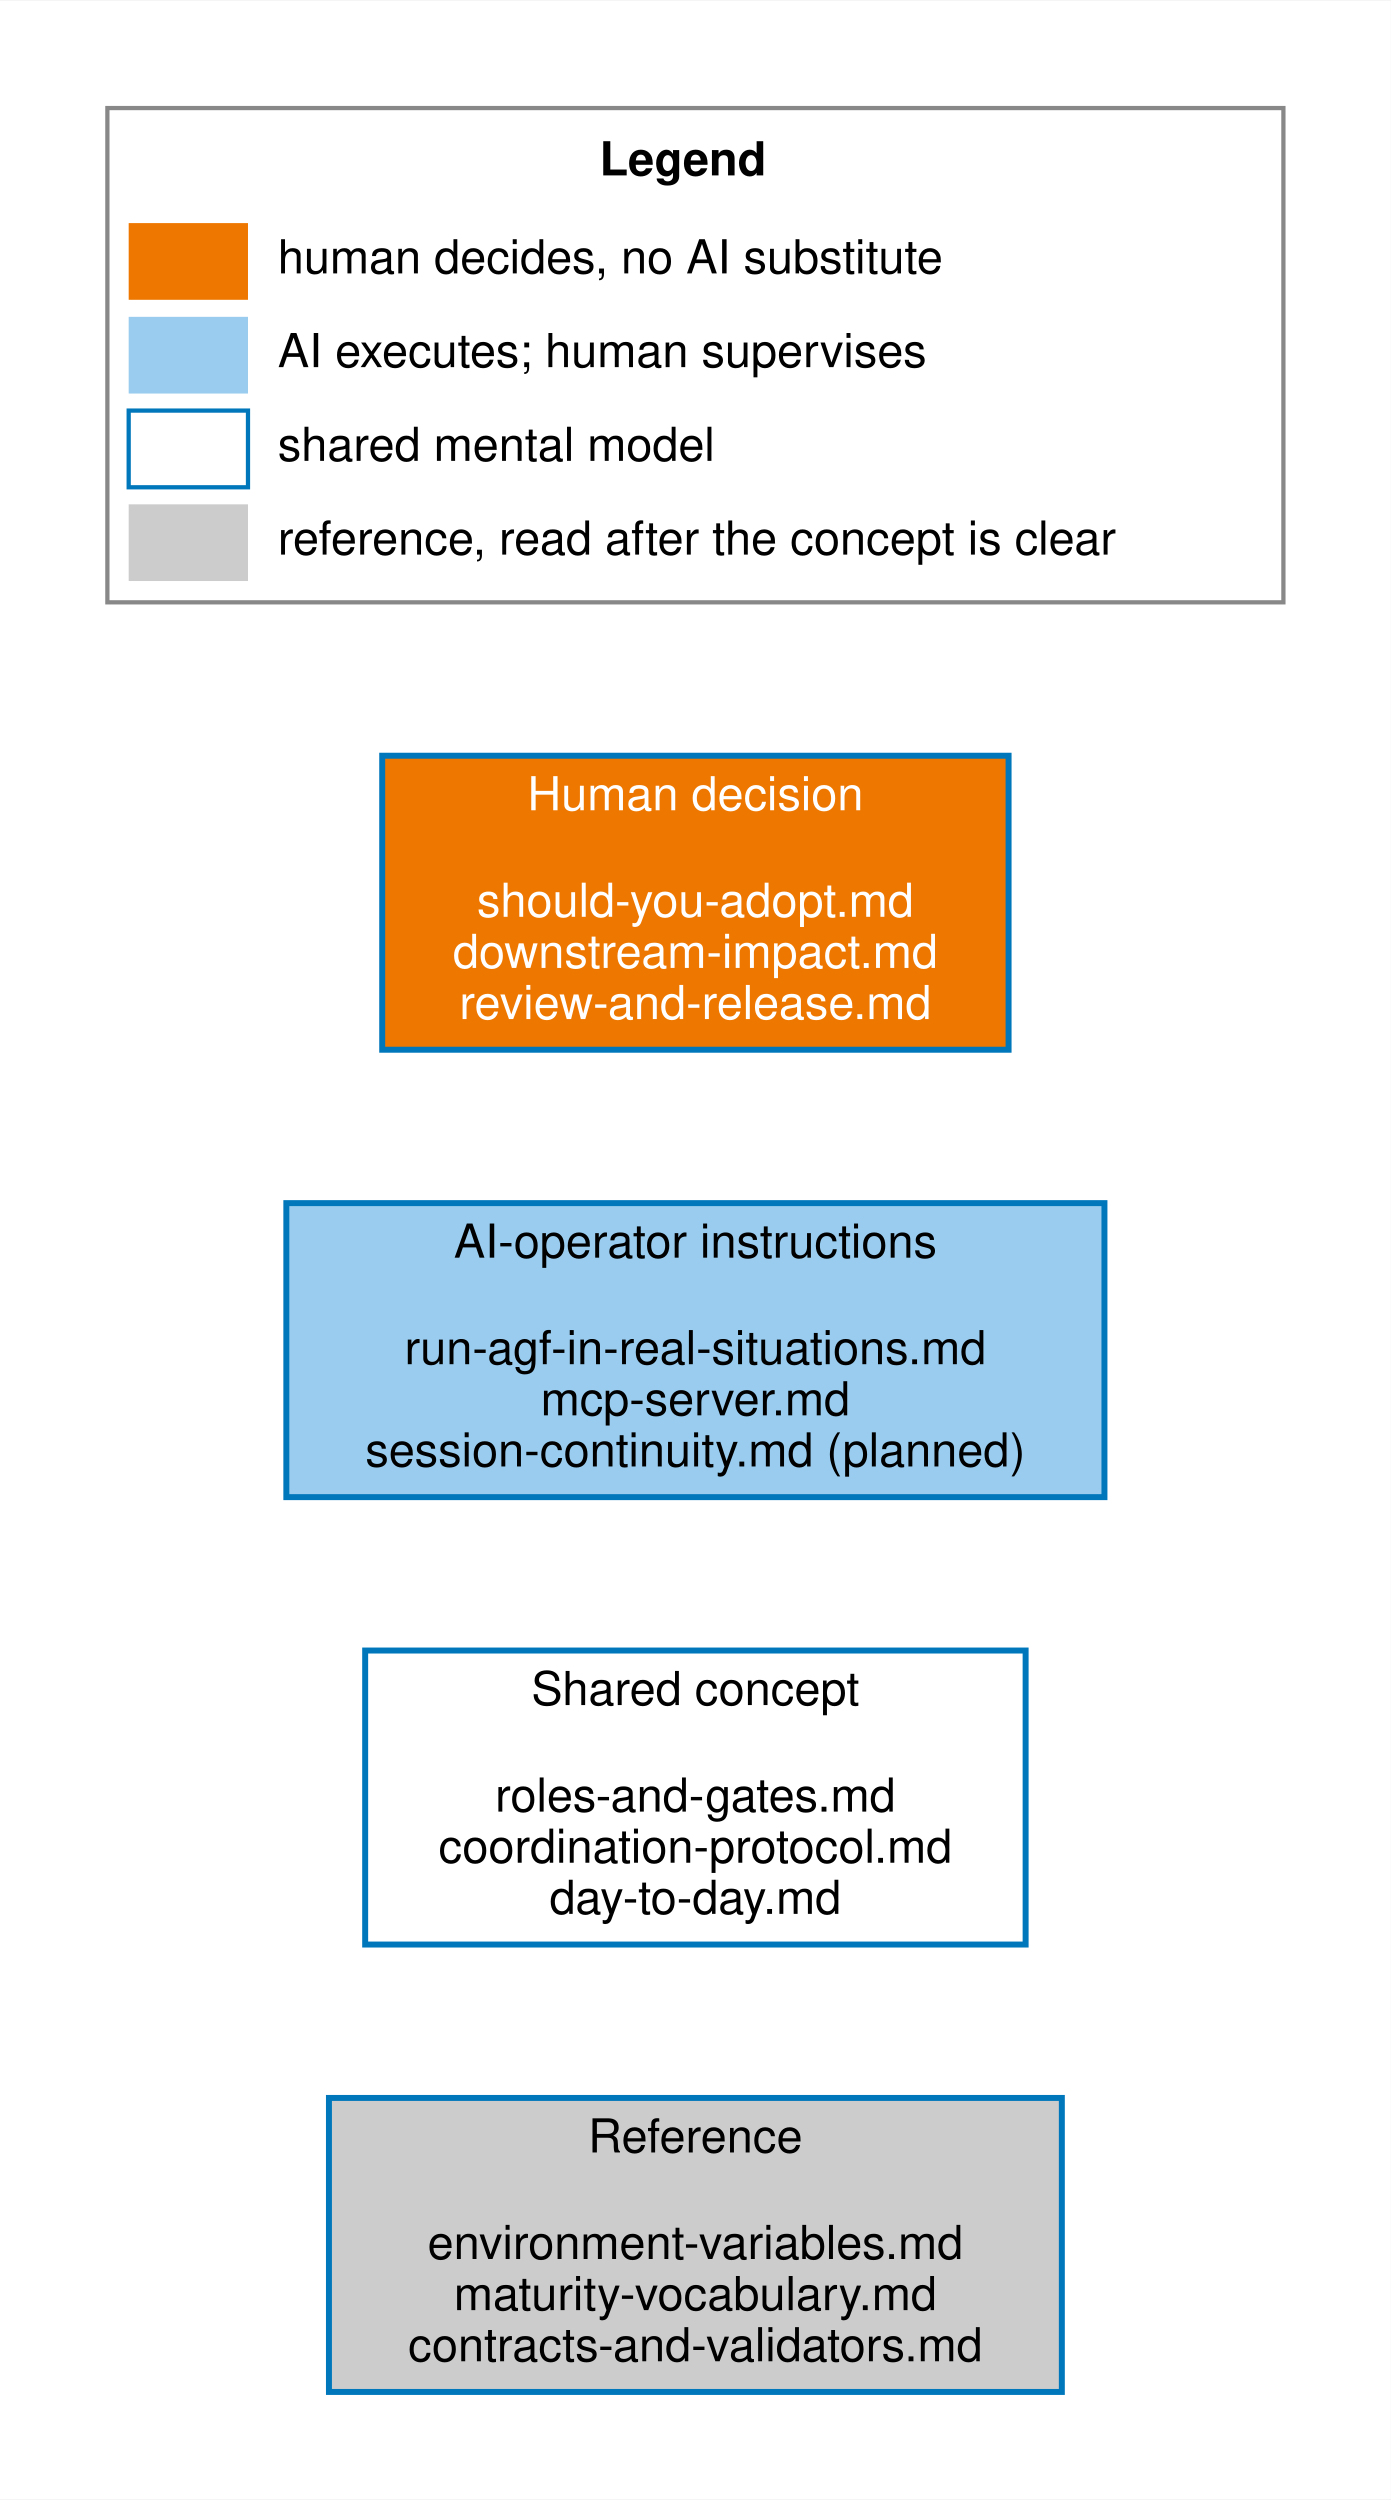
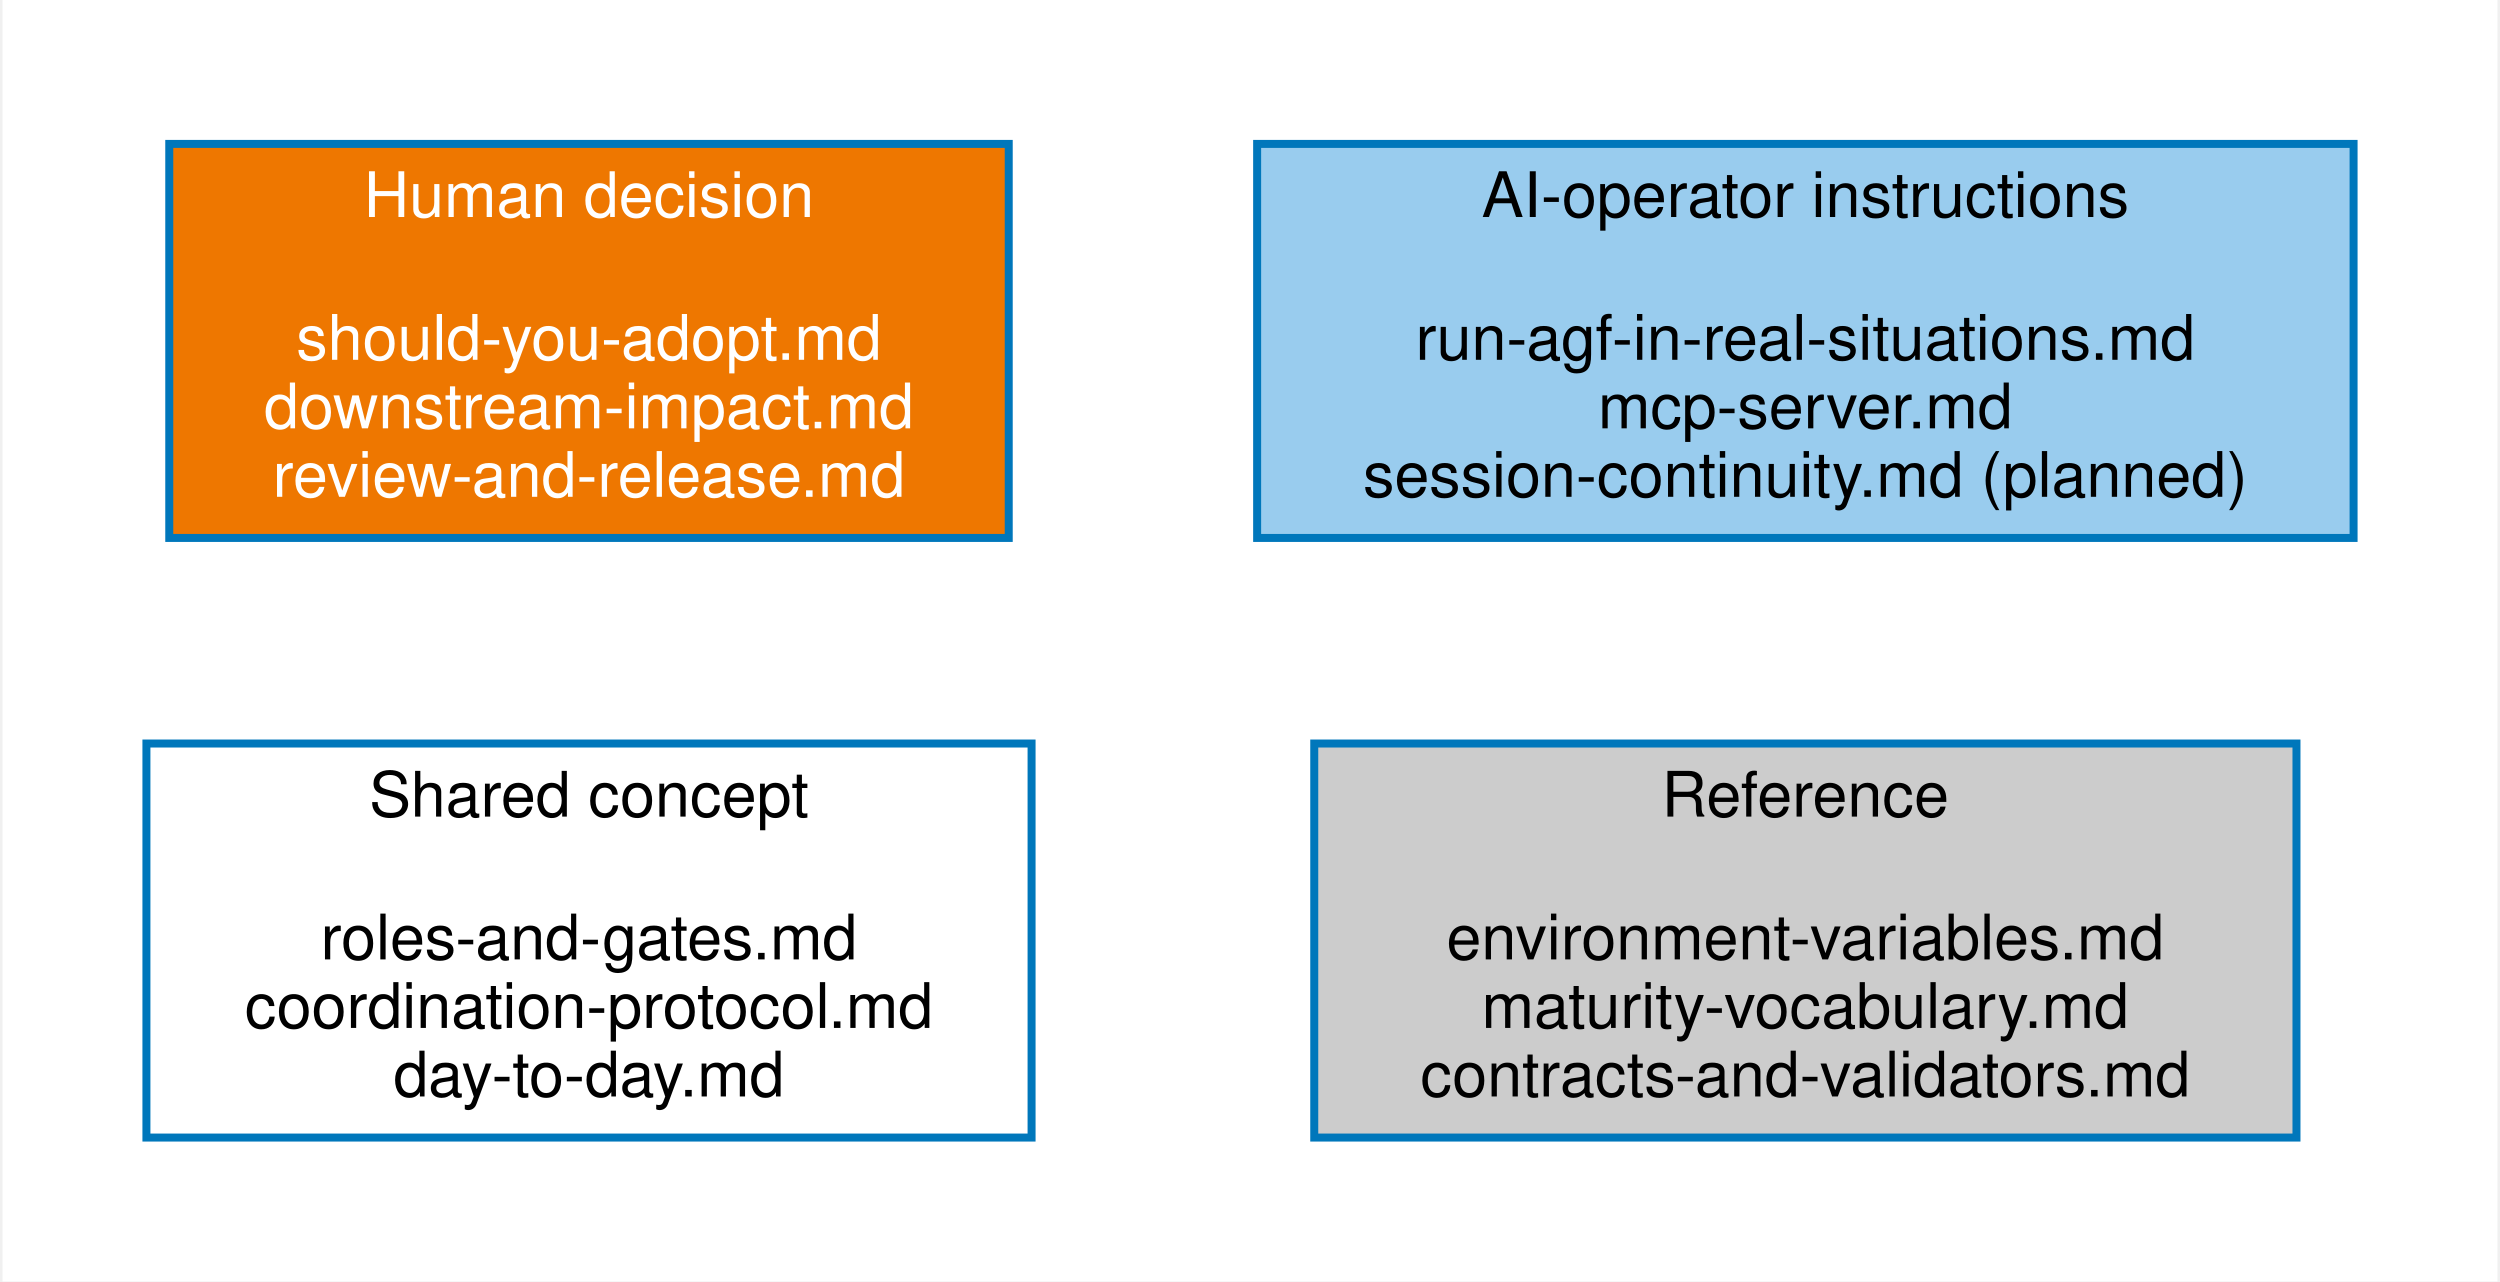
- <svg xmlns="http://www.w3.org/2000/svg" width="326pt" height="586pt" viewBox="0.00 0.00 326.40 586.40">
-   <g id="graph0" class="graph" transform="scale(1 1) rotate(0) translate(25.2 561.2)">
-     <polygon fill="white" stroke="transparent" points="-25.2,25.2 -25.2,-561.2 301.2,-561.2 301.2,25.2 -25.2,25.2" />
+ <svg xmlns="http://www.w3.org/2000/svg" width="437pt" height="224pt" viewBox="0.00 0.00 436.90 224.40">
+   <g id="graph0" class="graph" transform="scale(1 1) rotate(0) translate(25.2 199.2)">
+     <polygon fill="white" stroke="transparent" points="-25.2,25.2 -25.2,-199.2 411.7,-199.2 411.7,25.2 -25.2,25.2" />
    <g id="node1" class="node">
-       <polygon fill="white" stroke="transparent" stroke-width="1.4" points="276,-536 0,-536 0,-420 276,-420 276,-536" />
-       <polygon fill="white" stroke="transparent" points="0,-420 0,-536 276,-536 276,-420 0,-420" />
-       <text text-anchor="start" x="115.5" y="-520.2" font-family="Helvetica,sans-Serif" font-weight="bold" font-size="11.00">Legend</text>
-       <polygon fill="#ee7700" stroke="transparent" points="5,-491 5,-509 33,-509 33,-491 5,-491" />
-       <text text-anchor="start" x="40" y="-497.2" font-family="Helvetica,sans-Serif" font-size="11.00">human decides, no AI substitute</text>
-       <polygon fill="#99ccee" stroke="transparent" points="5,-469 5,-487 33,-487 33,-469 5,-469" />
-       <text text-anchor="start" x="40" y="-475.2" font-family="Helvetica,sans-Serif" font-size="11.00">AI executes; human supervises</text>
-       <polygon fill="none" stroke="#0077bb" points="5,-447 5,-465 33,-465 33,-447 5,-447" />
-       <text text-anchor="start" x="40" y="-453.2" font-family="Helvetica,sans-Serif" font-size="11.00">shared mental model</text>
-       <polygon fill="#cccccc" stroke="transparent" points="5,-425 5,-443 33,-443 33,-425 5,-425" />
-       <text text-anchor="start" x="40" y="-431.2" font-family="Helvetica,sans-Serif" font-size="11.00">reference, read after the concept is clear</text>
-       <polygon fill="none" stroke="#888888" points="0,-420 0,-536 276,-536 276,-420 0,-420" />
+       <polygon fill="#ee7700" stroke="#0077bb" stroke-width="1.4" points="151,-174 4,-174 4,-105 151,-105 151,-174" />
+       <text text-anchor="middle" x="77.5" y="-161.2" font-family="Helvetica,sans-Serif" font-size="11.00" fill="white">Human decision</text>
+       <text text-anchor="middle" x="77.5" y="-136.2" font-family="Helvetica,sans-Serif" font-size="11.00" fill="white">should-you-adopt.md</text>
+       <text text-anchor="middle" x="77.5" y="-124.2" font-family="Helvetica,sans-Serif" font-size="11.00" fill="white">downstream-impact.md</text>
+       <text text-anchor="middle" x="77.5" y="-112.2" font-family="Helvetica,sans-Serif" font-size="11.00" fill="white">review-and-release.md</text>
+     </g>
+     <g id="node3" class="node">
+       <polygon fill="white" stroke="#0077bb" stroke-width="1.4" points="155,-69 0,-69 0,0 155,0 155,-69" />
+       <text text-anchor="middle" x="77.5" y="-56.2" font-family="Helvetica,sans-Serif" font-size="11.00">Shared concept</text>
+       <text text-anchor="middle" x="77.5" y="-31.2" font-family="Helvetica,sans-Serif" font-size="11.00">roles-and-gates.md</text>
+       <text text-anchor="middle" x="77.5" y="-19.2" font-family="Helvetica,sans-Serif" font-size="11.00">coordination-protocol.md</text>
+       <text text-anchor="middle" x="77.5" y="-7.2" font-family="Helvetica,sans-Serif" font-size="11.00">day-to-day.md</text>
    </g>
    <g id="node2" class="node">
-       <polygon fill="#ee7700" stroke="#0077bb" stroke-width="1.4" points="211.5,-384 64.5,-384 64.5,-315 211.5,-315 211.5,-384" />
-       <text text-anchor="middle" x="138" y="-371.2" font-family="Helvetica,sans-Serif" font-size="11.00" fill="white">Human decision</text>
-       <text text-anchor="middle" x="138" y="-346.2" font-family="Helvetica,sans-Serif" font-size="11.00" fill="white">should-you-adopt.md</text>
-       <text text-anchor="middle" x="138" y="-334.2" font-family="Helvetica,sans-Serif" font-size="11.00" fill="white">downstream-impact.md</text>
-       <text text-anchor="middle" x="138" y="-322.2" font-family="Helvetica,sans-Serif" font-size="11.00" fill="white">review-and-release.md</text>
-     </g>
-     <g id="node3" class="node">
-       <polygon fill="#99ccee" stroke="#0077bb" stroke-width="1.4" points="234,-279 42,-279 42,-210 234,-210 234,-279" />
-       <text text-anchor="middle" x="138" y="-266.2" font-family="Helvetica,sans-Serif" font-size="11.00">AI-operator instructions</text>
-       <text text-anchor="middle" x="138" y="-241.2" font-family="Helvetica,sans-Serif" font-size="11.00">run-agf-in-real-situations.md</text>
-       <text text-anchor="middle" x="138" y="-229.2" font-family="Helvetica,sans-Serif" font-size="11.00">mcp-server.md</text>
-       <text text-anchor="middle" x="138" y="-217.2" font-family="Helvetica,sans-Serif" font-size="11.00">session-continuity.md (planned)</text>
+       <polygon fill="#99ccee" stroke="#0077bb" stroke-width="1.4" points="386.5,-174 194.5,-174 194.5,-105 386.5,-105 386.5,-174" />
+       <text text-anchor="middle" x="290.5" y="-161.2" font-family="Helvetica,sans-Serif" font-size="11.00">AI-operator instructions</text>
+       <text text-anchor="middle" x="290.5" y="-136.2" font-family="Helvetica,sans-Serif" font-size="11.00">run-agf-in-real-situations.md</text>
+       <text text-anchor="middle" x="290.5" y="-124.2" font-family="Helvetica,sans-Serif" font-size="11.00">mcp-server.md</text>
+       <text text-anchor="middle" x="290.5" y="-112.2" font-family="Helvetica,sans-Serif" font-size="11.00">session-continuity.md (planned)</text>
    </g>
    <g id="node4" class="node">
-       <polygon fill="white" stroke="#0077bb" stroke-width="1.4" points="215.5,-174 60.5,-174 60.5,-105 215.5,-105 215.5,-174" />
-       <text text-anchor="middle" x="138" y="-161.2" font-family="Helvetica,sans-Serif" font-size="11.00">Shared concept</text>
-       <text text-anchor="middle" x="138" y="-136.2" font-family="Helvetica,sans-Serif" font-size="11.00">roles-and-gates.md</text>
-       <text text-anchor="middle" x="138" y="-124.2" font-family="Helvetica,sans-Serif" font-size="11.00">coordination-protocol.md</text>
-       <text text-anchor="middle" x="138" y="-112.2" font-family="Helvetica,sans-Serif" font-size="11.00">day-to-day.md</text>
-     </g>
-     <g id="node5" class="node">
-       <polygon fill="#cccccc" stroke="#0077bb" stroke-width="1.4" points="224,-69 52,-69 52,0 224,0 224,-69" />
-       <text text-anchor="middle" x="138" y="-56.2" font-family="Helvetica,sans-Serif" font-size="11.00">Reference</text>
-       <text text-anchor="middle" x="138" y="-31.2" font-family="Helvetica,sans-Serif" font-size="11.00">environment-variables.md</text>
-       <text text-anchor="middle" x="138" y="-19.2" font-family="Helvetica,sans-Serif" font-size="11.00">maturity-vocabulary.md</text>
-       <text text-anchor="middle" x="138" y="-7.2" font-family="Helvetica,sans-Serif" font-size="11.00">contracts-and-validators.md</text>
+       <polygon fill="#cccccc" stroke="#0077bb" stroke-width="1.4" points="376.5,-69 204.5,-69 204.5,0 376.5,0 376.5,-69" />
+       <text text-anchor="middle" x="290.5" y="-56.2" font-family="Helvetica,sans-Serif" font-size="11.00">Reference</text>
+       <text text-anchor="middle" x="290.5" y="-31.2" font-family="Helvetica,sans-Serif" font-size="11.00">environment-variables.md</text>
+       <text text-anchor="middle" x="290.5" y="-19.2" font-family="Helvetica,sans-Serif" font-size="11.00">maturity-vocabulary.md</text>
+       <text text-anchor="middle" x="290.5" y="-7.2" font-family="Helvetica,sans-Serif" font-size="11.00">contracts-and-validators.md</text>
    </g>
  </g>
</svg>
